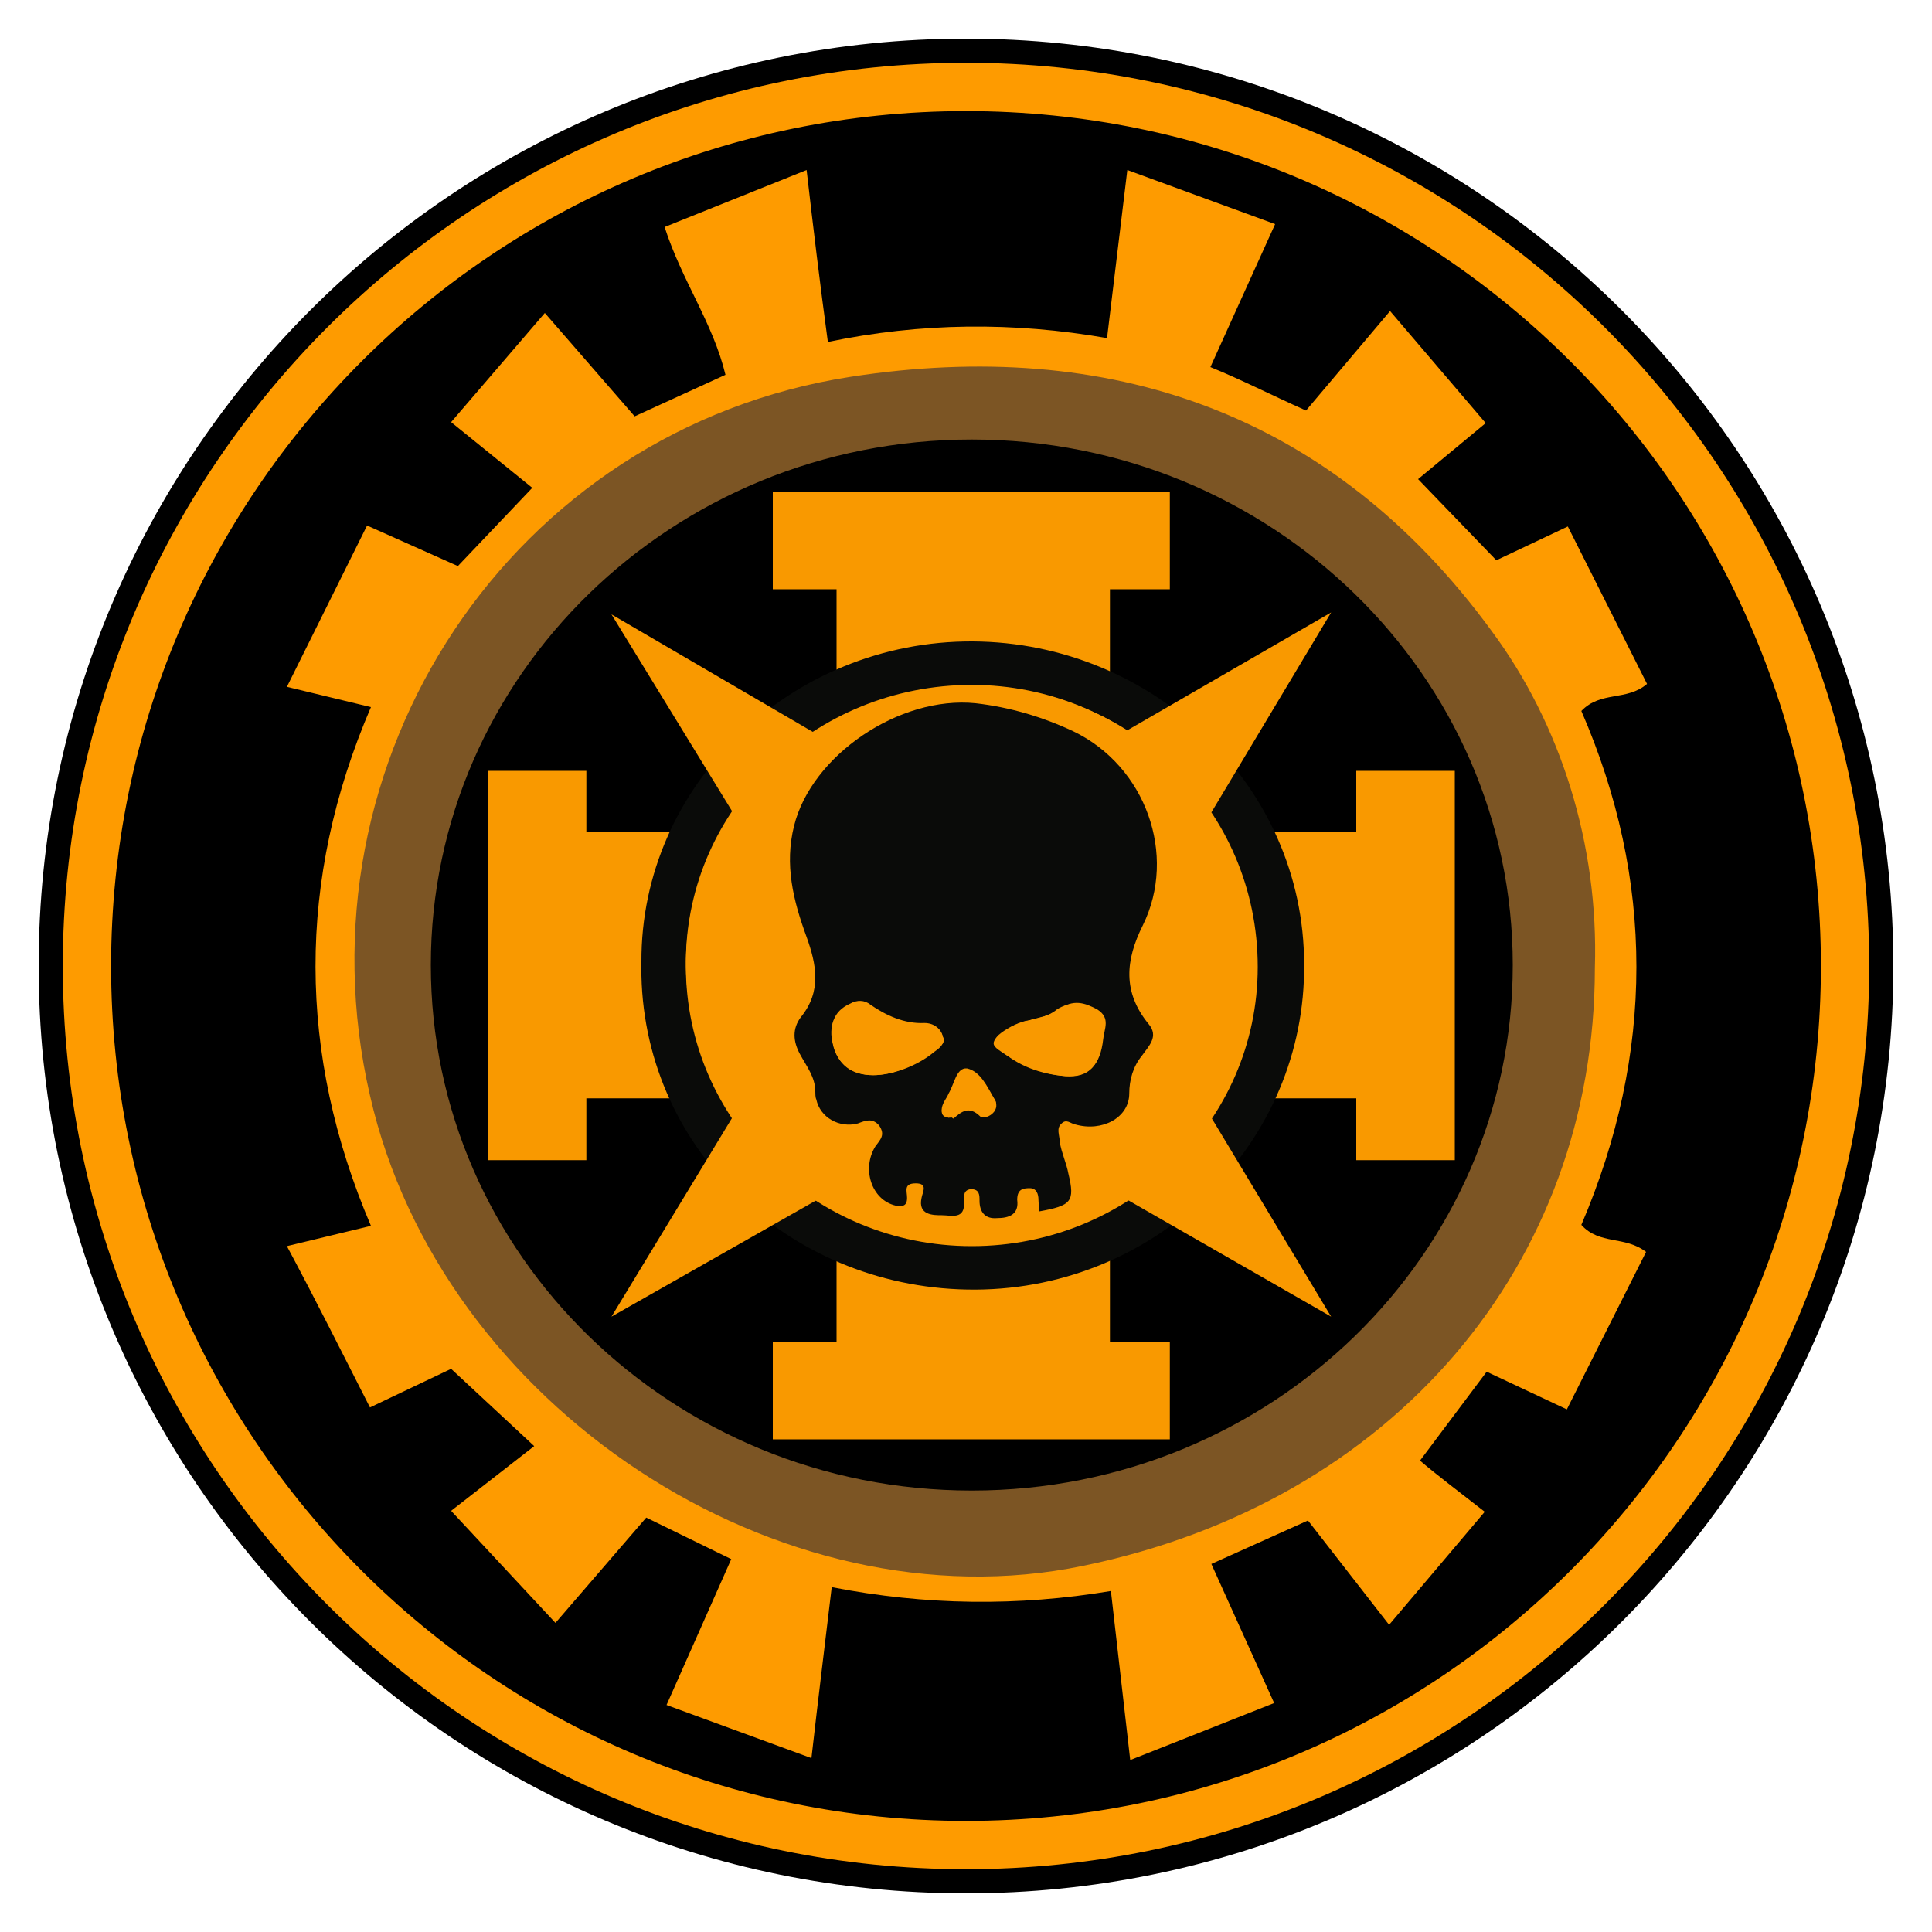
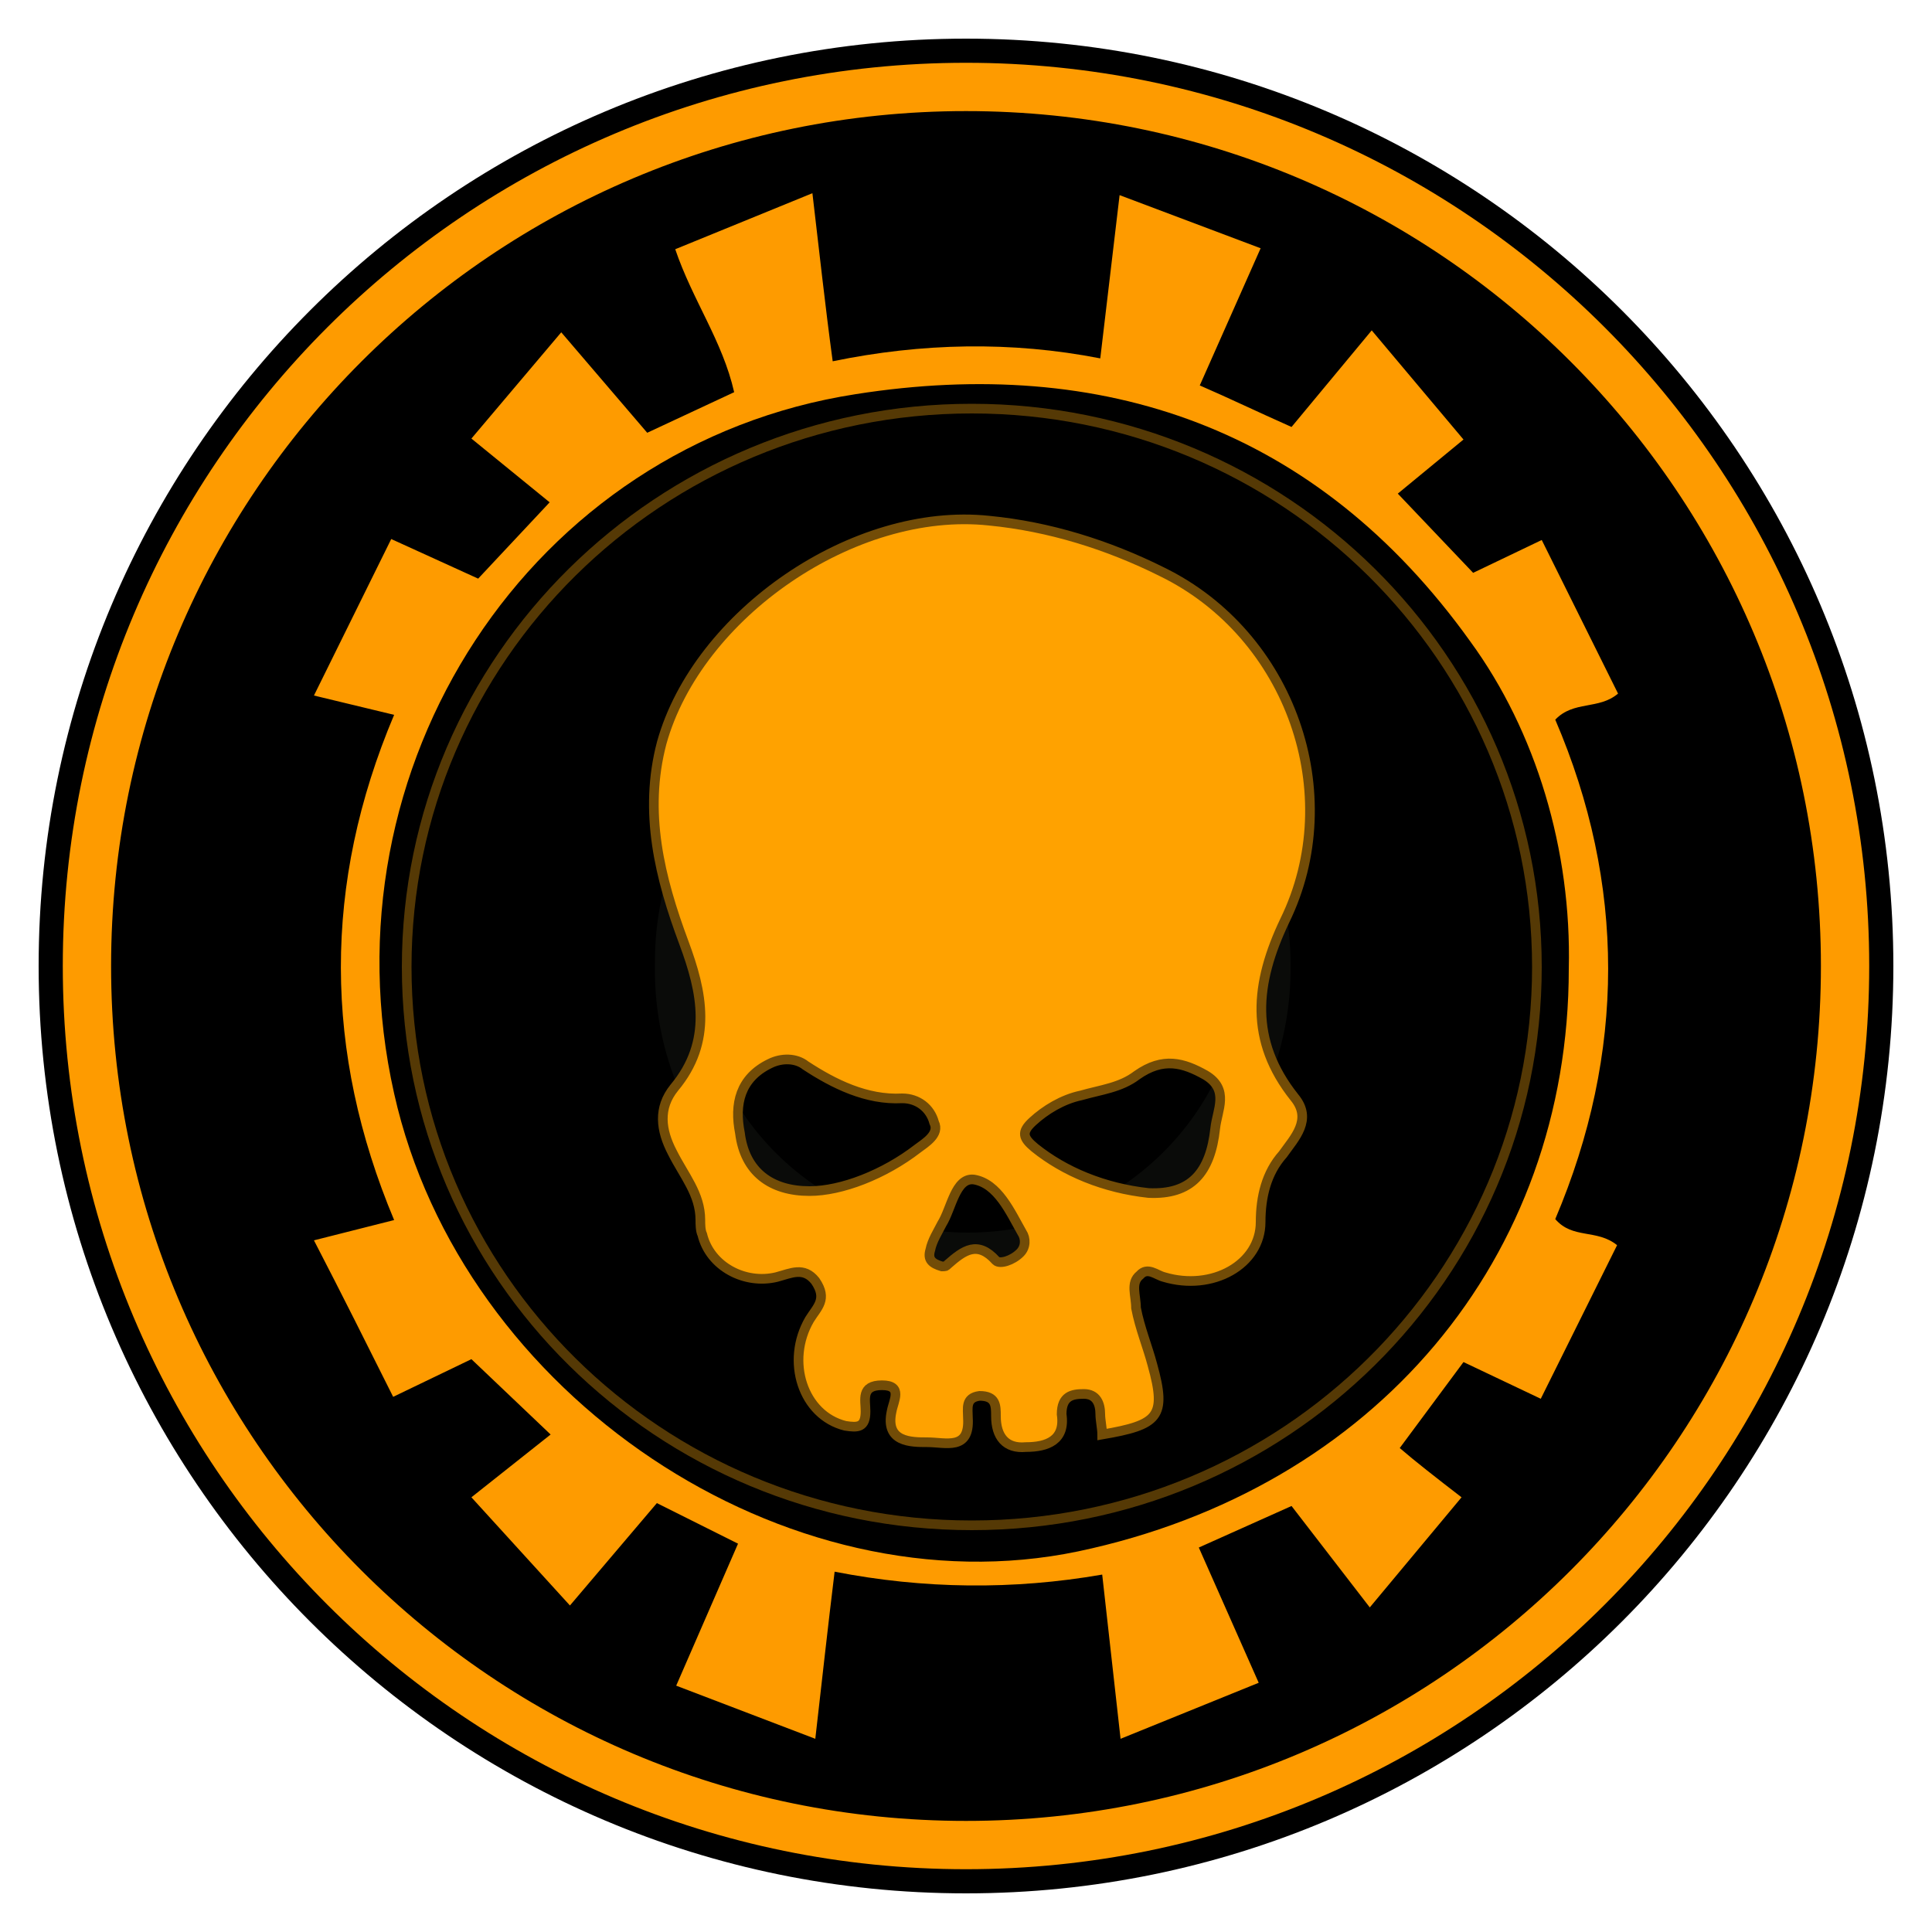
<svg xmlns="http://www.w3.org/2000/svg" version="1.1" id="Слой_1" x="0px" y="0px" viewBox="0 0 200 200" style="enable-background:new 0 0 200 200;" xml:space="preserve">
  <style type="text/css">
	.st0{stroke:#000000;stroke-width:5;stroke-miterlimit:10;}
	.st1{stroke:#FE9B00;stroke-width:5;stroke-miterlimit:10;}
- 	.st2{opacity:0.75;fill:none;stroke:#A57130;stroke-width:10;stroke-miterlimit:10;enable-background:new    ;}
+ 	.st2{opacity:0.75;fill:none;stroke:#724C07;stroke-miterlimit:10;enable-background:new    ;}
	.st3{fill:#FE9B00;}
- 	.st4{fill:#F99900;}
- 	.st5{fill:#0A0B09;}
+ 	.st4{fill:#0A0B09;}
+ 	.st5{fill:#FFA200;stroke:#724C07;stroke-miterlimit:10;}
</style>
  <ellipse class="st0" cx="100" cy="100" rx="93.5" ry="93.5" />
  <ellipse class="st1" cx="100" cy="100" rx="91" ry="91" />
-   <ellipse class="st2" cx="100.6" cy="99.9" rx="61" ry="59.4" />
-   <path class="st3" d="M46.7,156.4l8.6-6.7l-8.6-8l-8.4,4c-2.8-5.5-5.5-10.9-8.6-16.7l8.7-2.1c-7.6-17.8-7.7-35.8,0-53.7l-8.7-2.1  L38,54.4l9.4,4.2l7.7-8.1l-8.4-6.8l9.7-11.3l9.3,10.7l9.4-4.3c-1.3-5.4-4.5-9.7-6.3-15.3l14.7-5.9c0.7,6.1,1.4,11.9,2.2,17.8  c9.6-2,19.2-2.1,28.9-0.4l2.1-17.4l15.3,5.6L125.3,38c3.2,1.3,6.1,2.8,9.9,4.5l8.7-10.3l9.9,11.6l-7,5.8l8.1,8.4l7.4-3.5l8.2,16.3  c-2.1,1.8-4.8,0.7-6.8,2.8c7.6,17.5,7.6,35.4,0,53.2c1.9,2.1,4.5,1.1,6.7,2.8l-8.2,16.3l-8.3-3.9l-6.9,9.2c1.5,1.3,4,3.2,6.7,5.3  l-9.9,11.7l-8.4-10.8l-10,4.5l6.5,14.4l-14.9,5.9l-2-17.5c-9.6,1.6-19.2,1.5-28.9-0.4c-0.7,5.9-1.4,11.5-2.1,17.7l-15-5.5l6.7-15.1  l-8.8-4.3L57.5,168L46.7,156.4z M165.1,100.2c0.4-12.7-3.5-25.2-10.7-34.9C137.8,42.6,114.7,34.9,88.1,39  C53,44.4,30.3,78.7,38.3,113.4c7.3,32.2,42.4,55.2,73.8,48.7C144.2,155.5,165.1,130.9,165.1,100.2L165.1,100.2z" />
-   <rect x="86.6" y="130.1" class="st4" width="28.3" height="10.1" />
-   <rect x="80" y="138.9" class="st4" width="41.1" height="10.1" />
-   <rect x="59.6" y="86.1" class="st4" width="10.2" height="27.6" />
-   <rect x="50.5" y="79.8" class="st4" width="10.2" height="40.3" />
-   <rect x="131.4" y="86.1" class="st4" width="10.2" height="27.6" />
-   <rect x="140.4" y="79.8" class="st4" width="10.2" height="40.3" />
-   <rect x="86.6" y="59.7" class="st4" width="28.3" height="10.1" />
-   <rect x="80" y="50.9" class="st4" width="41.1" height="10.1" />
-   <ellipse class="st4" cx="100.6" cy="99.9" rx="32.4" ry="31.7" />
-   <path class="st5" d="M135,99.8c0.2,18.4-15.1,33.6-34,33.7c-18.8,0.1-34.2-14.2-34.6-32.5v-1.4c-0.1-18.3,15.5-33.3,34.3-33.2  C119.4,66.5,135,81.4,135,99.8z M129.9,99.7c0-15.8-13.1-28.8-29.3-28.8S71.1,83.6,71,99.5c0,15.8,13.1,28.8,29.3,28.8l0,0  C116.6,128.2,129.7,115.4,129.9,99.7L129.9,99.7z" />
-   <path class="st4" d="M130.2,100.1c0,16-13.3,28.9-29.6,28.9S71,116,71,100s13.3-29,29.6-29l0,0C117.1,71,130.2,83.9,130.2,100.1z   M107.8,126c3.3-0.6,3.6-1.2,3.1-4.2c-0.2-1.2-0.7-2.2-0.9-3.3c-0.2-0.6-0.5-1.2,0.2-1.9c0.6-0.5,0.9,0,1.4,0.1  c2.8,0.8,5.6-0.7,5.6-3.2c0-1.4,0.5-2.8,1.3-3.9c0.6-0.8,1.8-1.9,0.7-3.3c-2.6-3.3-2.3-6.7-0.6-10.3c3.6-7.4,0.2-16.7-7.2-20.3  c-3.3-1.5-6.7-2.6-10.1-2.9c-7.9-0.8-17.1,5.4-19.2,12.9c-1.1,4.1-0.2,7.9,1.3,11.7c0.9,2.8,1.8,5.6-0.6,8.3  c-0.9,1.2-0.7,2.5-0.1,3.9c0.6,1.2,1.5,2.5,1.6,3.9c0,1.9,1.8,3.6,3.6,3.5l0,0c0.2,0,0.6,0,0.9-0.1c0.8-0.1,1.6-0.7,2.2,0.2  c0.6,0.9,0.1,1.5-0.4,2.2c-1.5,2.2-0.2,5.6,2.1,6.1c0.7,0.1,1.3,0.1,1.2-0.8c0-0.6-0.2-1.5,0.9-1.5c1.3,0,0.7,0.9,0.6,1.5  c-0.2,1.8,0.9,1.8,2.1,1.8c1.1,0,2.5,0.5,2.3-1.4c0-0.6-0.1-1.2,0.7-1.3c0.9-0.1,0.9,0.5,0.9,1.2c0,1.2,0.6,1.9,1.8,1.8  c1.3-0.1,2.2-0.4,2.1-1.9c-0.1-0.9,0.6-1.1,1.3-1.2c0.8,0,0.9,0.5,0.9,1.2C107.7,125.3,107.7,125.6,107.8,126L107.8,126z" />
-   <path class="st5" d="M107.6,125.4c0-0.4-0.1-0.8-0.1-1.2c0-0.6-0.2-1.2-0.9-1.2c-0.7,0-1.3,0.1-1.3,1.2c0.2,1.5-0.8,1.9-2.1,1.9  c-1.2,0.1-1.8-0.6-1.8-1.8c0-0.6,0-1.2-0.9-1.2c-0.8,0.1-0.7,0.7-0.7,1.3c0.1,1.9-1.3,1.4-2.3,1.4c-0.9,0-2.5,0-2.1-1.8  c0.1-0.6,0.7-1.5-0.6-1.5c-1.3,0-0.9,0.8-0.9,1.5c0,0.9-0.5,0.9-1.2,0.8c-2.5-0.6-3.5-3.8-2.1-6.1c0.5-0.7,1.1-1.2,0.4-2.2  c-0.7-0.8-1.4-0.5-2.2-0.2c-1.9,0.5-3.9-0.6-4.3-2.5c-0.1-0.2-0.1-0.6-0.1-0.8c0-1.5-0.9-2.6-1.6-3.9s-0.8-2.6,0.1-3.8  c2.2-2.7,1.6-5.5,0.6-8.3c-1.4-3.8-2.3-7.5-1.3-11.5C84,78.2,93.1,72,101,72.8c3.5,0.4,6.9,1.4,10.1,2.9c7.5,3.6,10.8,12.8,7.2,20.1  c-1.8,3.6-2.1,6.9,0.6,10.2c1.1,1.3,0,2.3-0.7,3.3c-0.9,1.1-1.3,2.5-1.3,3.9c0,2.5-2.8,4-5.6,3.2c-0.5-0.1-0.9-0.6-1.4-0.1  c-0.6,0.5-0.2,1.2-0.2,1.9c0.2,1.2,0.7,2.2,0.9,3.3C111.3,124.4,110.9,124.8,107.6,125.4z M110.3,111.4c2.5,0.1,3.6-1.2,3.9-3.8  c0.1-1.1,0.8-2.2-0.6-3.1c-1.3-0.7-2.5-1.1-4,0c-0.9,0.7-2.1,0.8-3.3,1.2c-1.1,0.2-2.1,0.8-2.8,1.5c-0.7,0.6-0.6,0.9,0.1,1.5  C105.3,110.3,107.7,111.2,110.3,111.4L110.3,111.4z M90.4,111.3c1.9,0,4.3-0.9,6.3-2.5c0.5-0.4,1.3-0.8,0.9-1.5  c-0.2-0.8-0.9-1.4-1.9-1.4c-2.1,0.1-4-0.8-5.6-1.9c-0.6-0.5-1.4-0.5-2.1-0.1c-1.8,0.8-2.1,2.3-1.8,4  C86.7,110.3,88.2,111.3,90.4,111.3L90.4,111.3z M98.2,115.7c0.2,0,0.2,0,0.4-0.1c0.9-0.8,1.8-1.4,2.8-0.2c0.2,0.2,0.9,0,1.4-0.5  c0.4-0.4,0.4-0.8,0.1-1.2c-0.7-1.2-1.4-2.8-2.8-3.1c-1.1-0.1-1.3,1.6-1.9,2.6c-0.2,0.5-0.6,0.9-0.7,1.5S97.6,115.6,98.2,115.7  L98.2,115.7z" />
-   <path class="st4" d="M110.3,111.4c-2.5-0.2-4.8-1.2-6.9-2.7c-0.7-0.5-0.7-0.8-0.1-1.5c0.8-0.7,1.8-1.2,2.8-1.5  c1.2-0.2,2.5-0.5,3.3-1.2c1.4-0.9,2.7-0.6,4,0c1.5,0.8,0.7,2,0.6,3.1C113.9,110.3,112.7,111.6,110.3,111.4z" />
-   <path class="st4" d="M90.4,111.3c-2.2,0-3.8-1.2-4.2-3.3c-0.4-1.6,0-3.2,1.8-4c0.6-0.5,1.5-0.4,2.1,0.1c1.8,1.2,3.5,1.9,5.6,1.9  c0.9,0,1.8,0.5,1.9,1.4c0.2,0.8-0.5,1.2-0.9,1.5C94.9,110.4,92.3,111.3,90.4,111.3z" />
-   <path class="st4" d="M98.2,115.7c-0.6-0.1-0.8-0.4-0.6-0.8c0.2-0.5,0.5-1.1,0.7-1.5c0.6-0.8,0.7-2.8,1.9-2.6c1.3,0.2,2,1.9,2.8,3.1  c0.2,0.4,0.2,0.8-0.1,1.2c-0.4,0.5-1.1,0.7-1.4,0.5c-1.2-1.2-2-0.5-2.8,0.2C98.4,115.6,98.4,115.6,98.2,115.7z" />
-   <polygon class="st4" points="79.6,120.4 75.8,115.7 63.3,136.3 84.6,124.2 " />
-   <polygon class="st4" points="121.5,120.4 125.4,115.7 137.8,136.3 116.7,124.2 " />
-   <polygon class="st4" points="121.5,79.4 116.7,75.6 137.8,63.4 125.4,84.1 " />
-   <polygon class="st4" points="79.6,79.5 84.2,75.8 63.3,63.6 75.8,84 " />
-   <polygon class="st4" points="84.1,75.8 84.3,75.9 84,76 83.9,75.9 " />
-   <polygon class="st4" points="75.8,83.9 81.8,81.9 84.3,75.8 77.6,78 " />
-   <polygon class="st4" points="75.8,115.7 76.9,123.3 84.6,124.2 81.4,115.4 " />
-   <polygon class="st4" points="116.7,124.2 123.1,122.6 125.4,115.7 120.5,115.7 " />
-   <polygon class="st4" points="125.4,84.1 118.8,81.2 116.7,75.6 123.5,76.8 " />
+   <ellipse class="st2" cx="100.6" cy="100.1" rx="58.5" ry="57.8" />
+   <path class="st3" d="M48.8,155l8.2-6.5l-8.2-7.8l-8.1,3.9c-2.7-5.4-5.3-10.6-8.2-16.2l8.3-2.1c-7.3-17.4-7.4-34.8,0-52.3L32.5,72  l8-16.2l9,4.1l7.4-7.9l-8.1-6.6l9.3-11l8.9,10.4l9-4.2c-1.2-5.3-4.3-9.5-6.1-14.8L84.1,20c0.7,5.9,1.3,11.5,2.1,17.4  c9.2-1.9,18.5-2.1,27.7-0.3l2-16.9l14.6,5.5l-6.3,14.2c3,1.3,5.9,2.7,9.5,4.3l8.3-10l9.5,11.3l-6.8,5.6l7.8,8.2l7.1-3.4l7.9,15.9  c-2,1.7-4.6,0.7-6.5,2.7c7.3,17,7.3,34.5,0,51.7c1.8,2.1,4.3,1,6.4,2.7l-7.9,15.9l-8-3.8l-6.6,8.9c1.5,1.3,3.8,3.1,6.4,5.1  l-9.5,11.4l-8.1-10.5l-9.6,4.3l6.2,14L116,180l-1.9-17c-9.2,1.6-18.5,1.5-27.7-0.3c-0.7,5.7-1.3,11.2-2,17.3L70,174.5l6.4-14.7  l-8.4-4.2l-9,10.6L48.8,155z M162.4,100.3c0.3-12.3-3.4-24.6-10.2-33.9c-15.9-22.2-38.1-29.6-63.6-25.6  C54.9,46,33.2,79.4,40.8,113.2c7,31.3,40.6,53.7,70.8,47.4C142.4,154.1,162.4,130.2,162.4,100.3L162.4,100.3z" />
+   <path class="st4" d="M133.6,99.9c0.2,17.9-14.5,32.7-32.6,32.8c-18,0.1-32.8-13.8-33.2-31.6v-1.4c-0.1-17.8,14.9-32.4,32.9-32.3  S133.6,82,133.6,99.9z M128.7,99.8c0-15.4-12.6-28-28.1-28S72.2,84.2,72.1,99.6c0,15.4,12.6,28,28.1,28l0,0  C115.9,127.6,128.5,115.1,128.7,99.8L128.7,99.8z" />
+   <path class="st5" d="M114.1,148.5c0-0.6-0.2-1.5-0.2-2.1c0-1.1-0.4-2.1-1.7-2.1c-1.2,0-2.3,0.2-2.3,2.1c0.4,2.7-1.5,3.4-3.7,3.4  c-2.1,0.2-3.1-1.1-3.1-3.2c0-1.1,0-2.1-1.7-2.1c-1.5,0.2-1.2,1.3-1.2,2.3c0.2,3.4-2.3,2.5-4.2,2.5c-1.7,0-4.4,0-3.7-3.2  c0.2-1.1,1.2-2.7-1-2.7s-1.7,1.5-1.7,2.7c0,1.7-0.8,1.7-2.1,1.5c-4.4-1.1-6.2-6.7-3.7-11c0.8-1.3,1.9-2.1,0.6-4  c-1.2-1.5-2.5-0.8-4-0.4c-3.3,0.8-6.9-1.1-7.7-4.4c-0.2-0.4-0.2-1.1-0.2-1.5c0-2.7-1.7-4.6-2.9-7c-1.2-2.3-1.5-4.6,0.2-6.7  c4-4.8,2.9-9.9,1-15c-2.5-6.7-4.2-13.5-2.3-20.7c3.7-13.3,19.9-24.5,33.9-23c6.2,0.6,12.3,2.5,17.9,5.3c13.3,6.5,19.1,23,12.7,36.1  c-3.1,6.5-3.7,12.4,1,18.3c1.9,2.3,0,4.2-1.2,5.9c-1.7,1.9-2.3,4.4-2.3,7c0,4.4-5,7.2-10,5.7c-0.8-0.2-1.7-1.1-2.5-0.2  c-1,0.8-0.4,2.1-0.4,3.4c0.4,2.1,1.2,4,1.7,5.9C120.8,146.7,119.9,147.5,114.1,148.5z M118.9,123.5c4.4,0.2,6.4-2.1,6.9-6.7  c0.2-1.9,1.5-4-1-5.5c-2.3-1.3-4.4-1.9-7.1,0c-1.7,1.3-3.7,1.5-5.8,2.1c-1.9,0.4-3.7,1.5-5,2.7c-1.2,1.1-1,1.7,0.2,2.7  C110.2,121.3,114.3,123,118.9,123.5L118.9,123.5z M83.8,123.3c3.3,0,7.7-1.7,11.2-4.4c0.8-0.6,2.3-1.5,1.7-2.7  c-0.4-1.5-1.7-2.5-3.3-2.5c-3.7,0.2-7.1-1.5-10-3.4c-1-0.8-2.5-0.8-3.7-0.2c-3.1,1.5-3.7,4.2-3.1,7.2  C77.1,121.3,79.8,123.3,83.8,123.3L83.8,123.3z M97.5,131.1c0.4,0,0.4,0,0.6-0.2c1.7-1.5,3.1-2.5,5-0.4c0.4,0.4,1.7,0,2.5-0.8  c0.6-0.6,0.6-1.5,0.2-2.1c-1.2-2.1-2.5-5.1-5-5.5c-1.9-0.2-2.3,3-3.3,4.6c-0.4,0.8-1,1.7-1.2,2.7C96,130.4,96.5,130.8,97.5,131.1  L97.5,131.1z" />
</svg>
